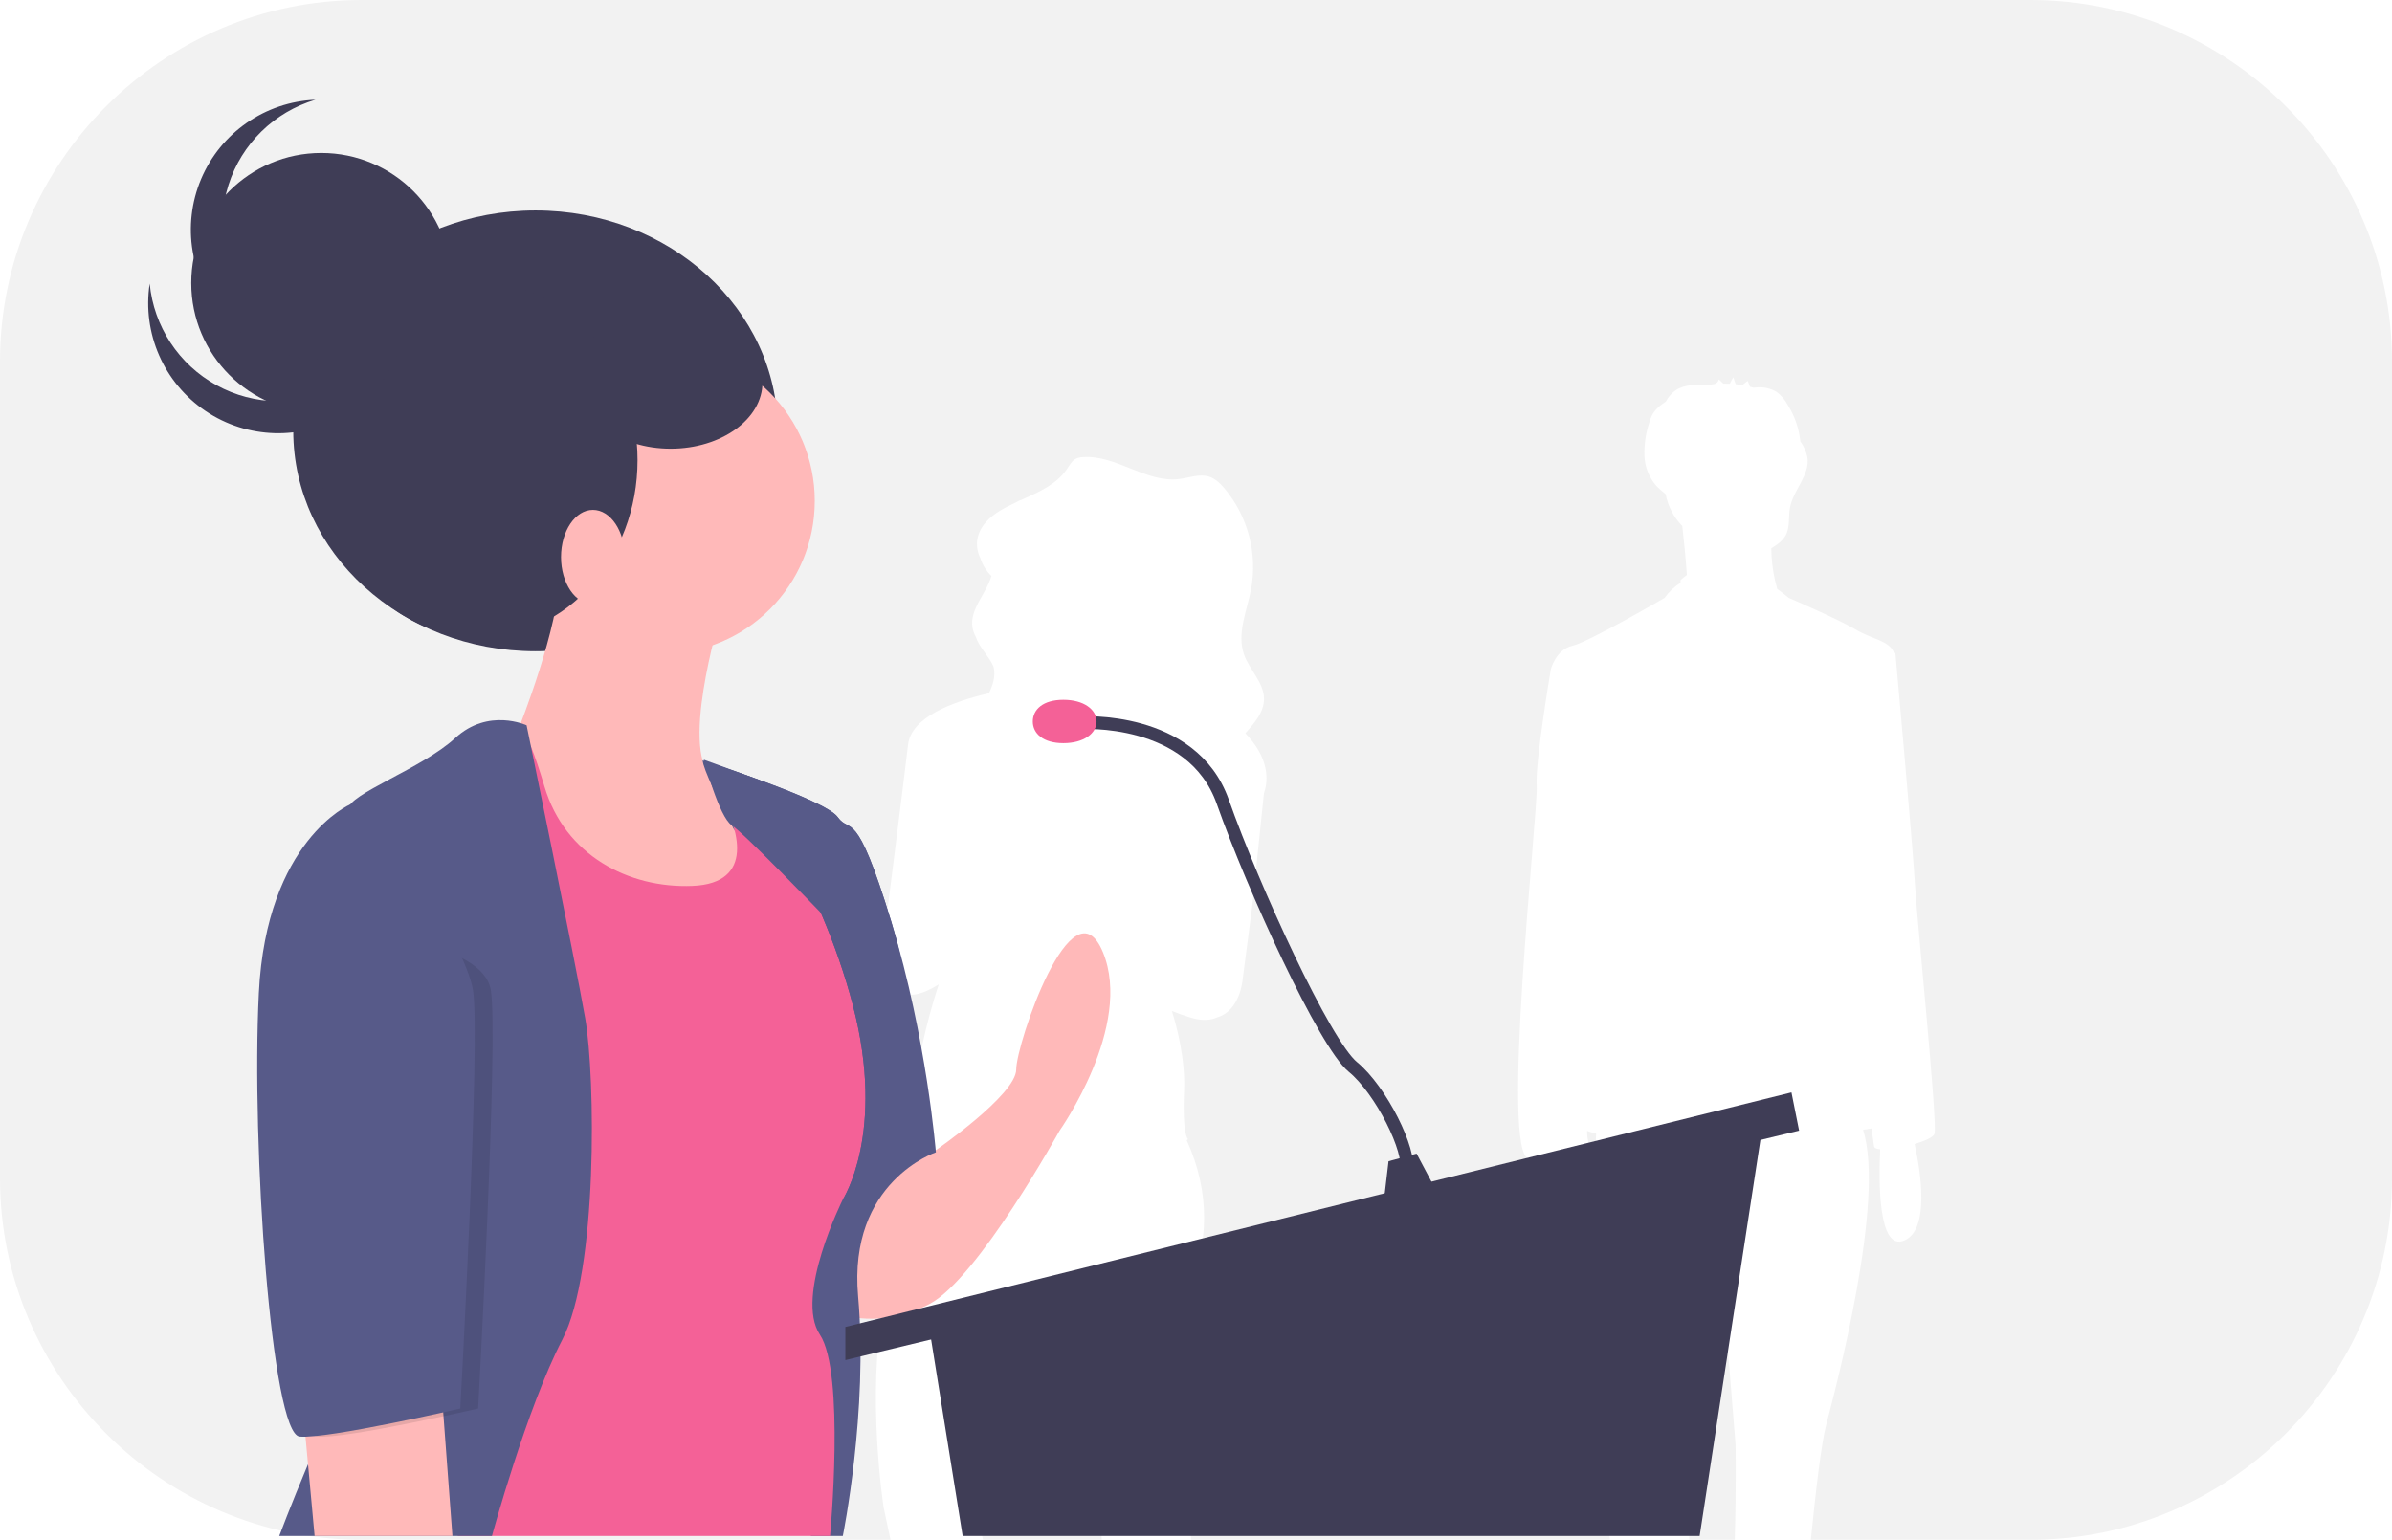
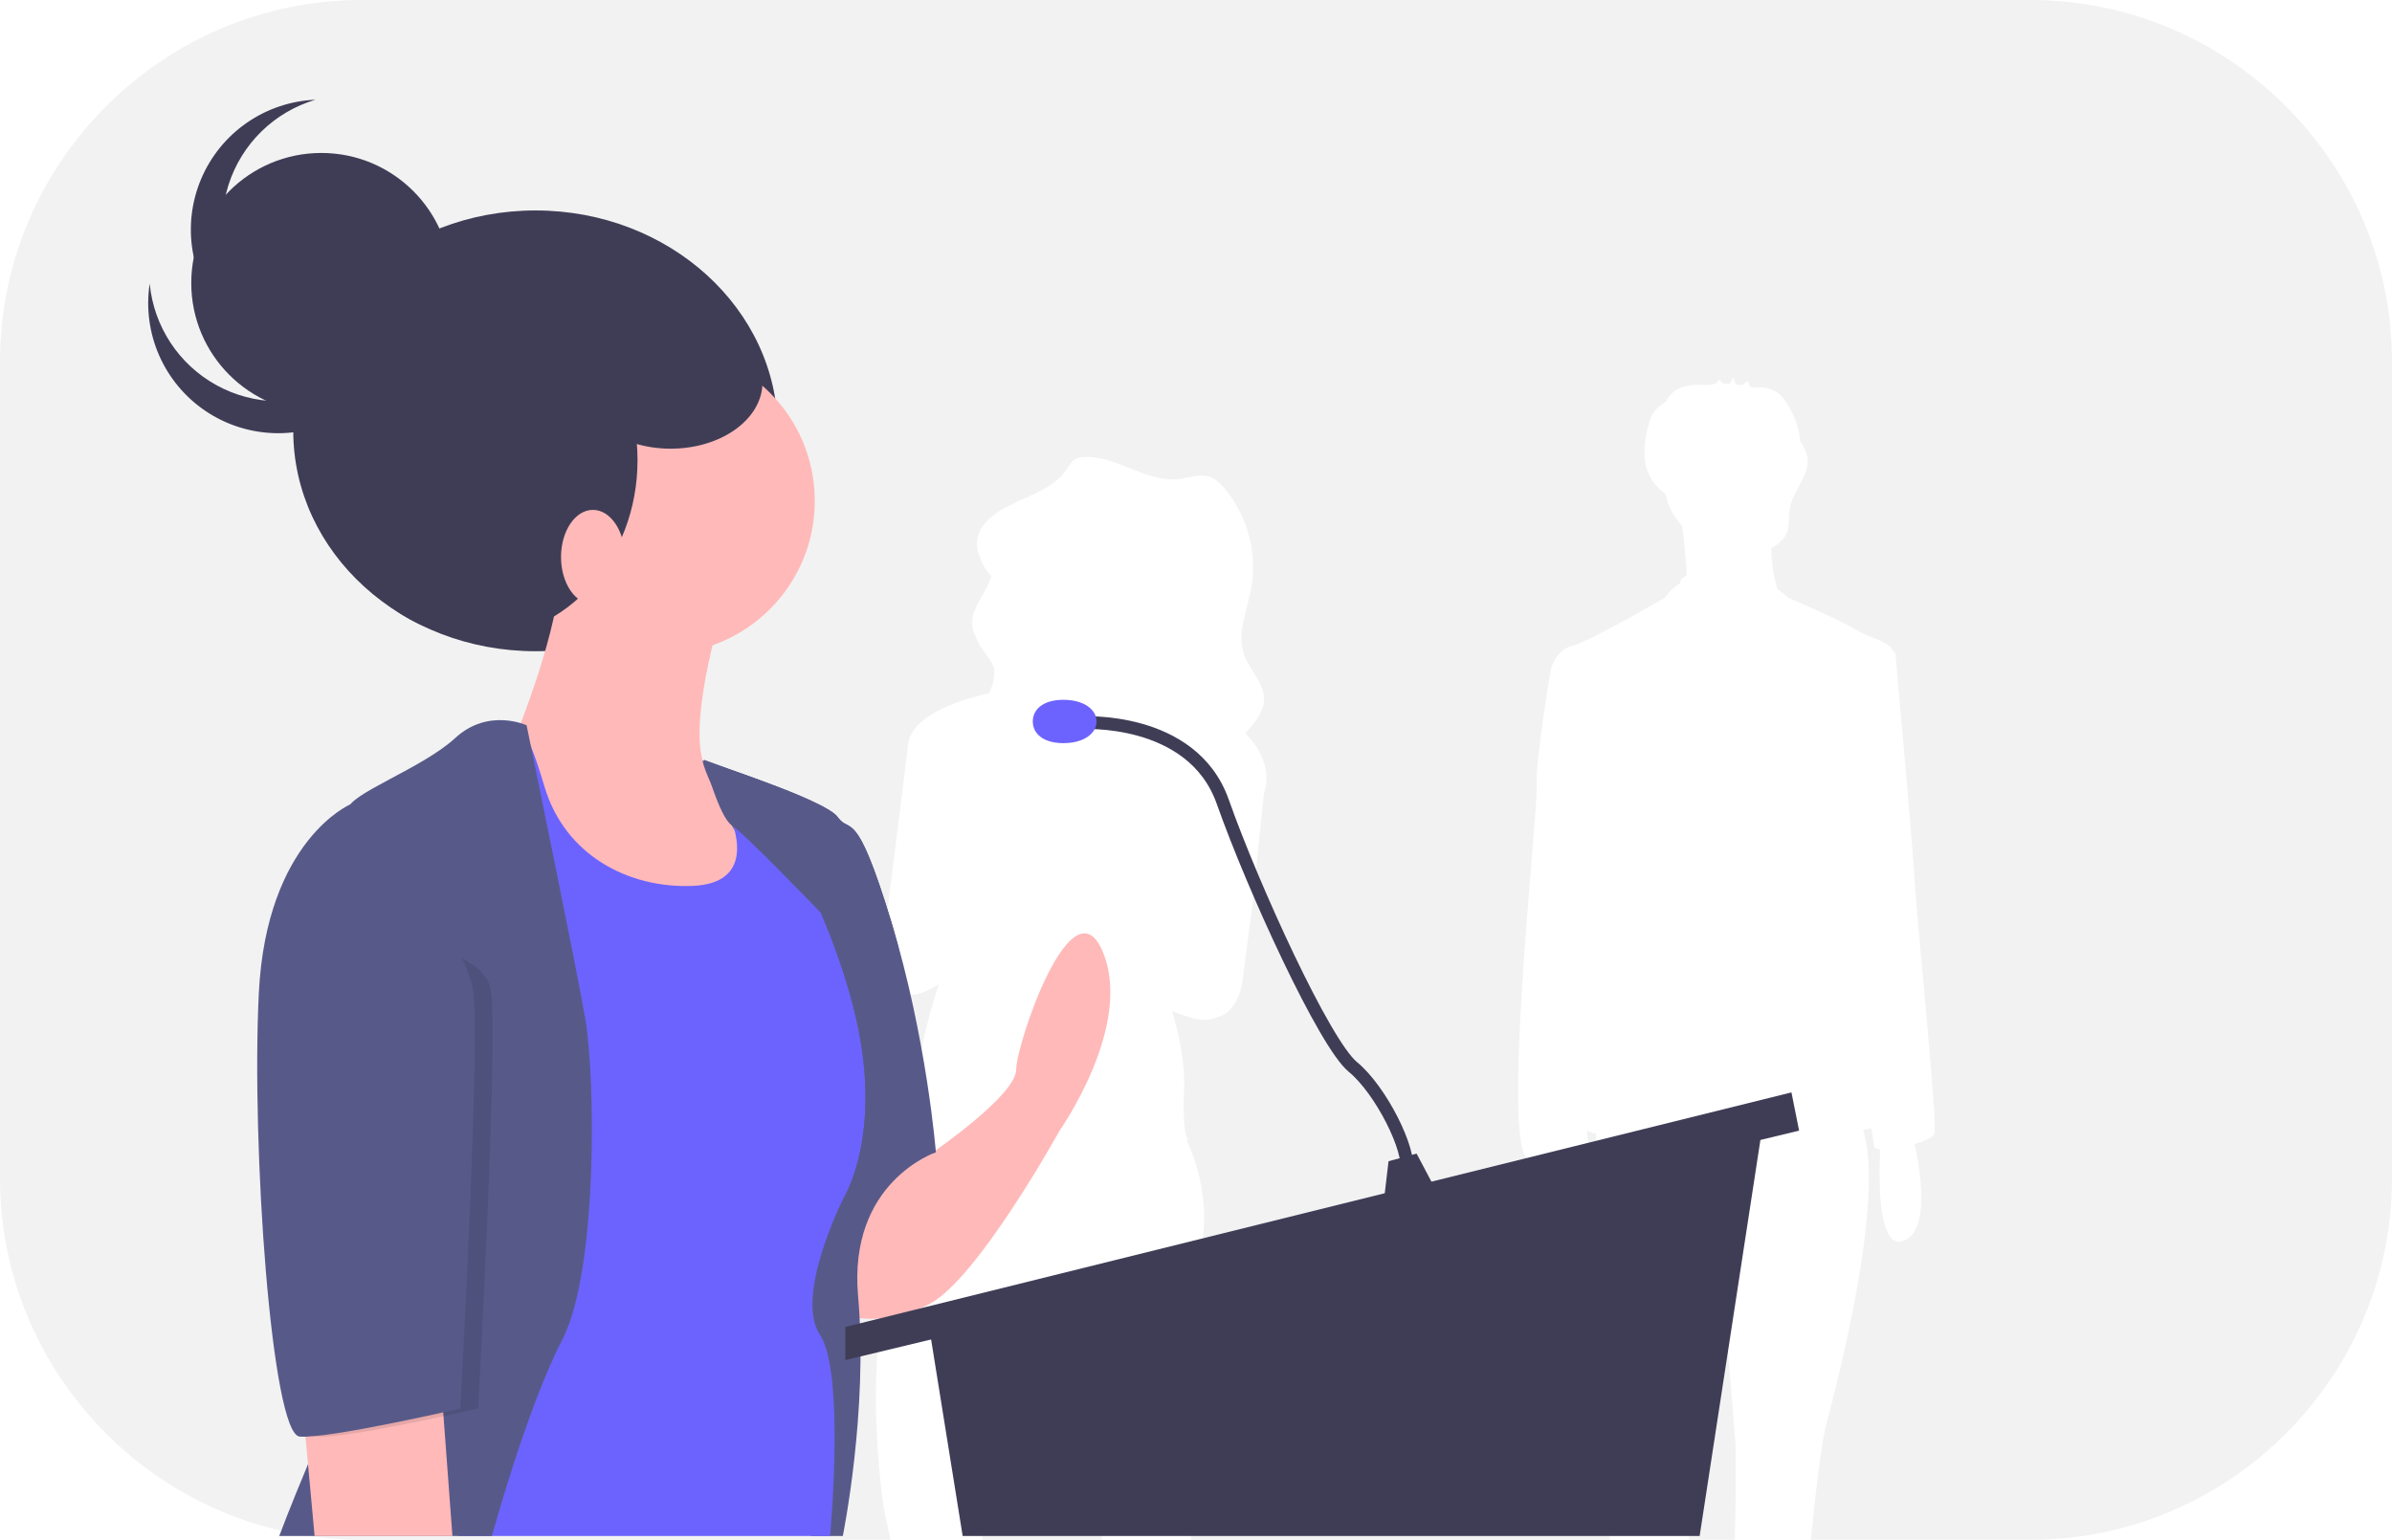
<svg xmlns="http://www.w3.org/2000/svg" data-name="Layer 1" width="938" height="604" viewBox="0 0 938 604">
  <path d="M811.584,714.656l-4.874-60.576-13.925,64.057s.184,16.161.645,33.863h17.84C811.872,731.764,811.584,714.656,811.584,714.656Z" transform="translate(-131 -148)" fill="#f2f2f2" />
  <path d="M560.99,736.199A123.334,123.334,0,0,1,558.092,718.978l-1.949-20.955c-.82-5.739-1.662-10.795-2.509-15.259-6.208-31.823-12.616-32.973-12.616-32.973-.275.211-.543.444-.818.685a20.629,20.629,0,0,0-2.098,2.214C527.895,665.663,520.971,699.309,517.333,721.629c-2.009,12.329-3.01,21.201-3.01,21.201s.91,3.779,2.15,9.17h46.575A82.799,82.799,0,0,0,560.99,736.199Z" transform="translate(-131 -148)" fill="#f2f2f2" />
  <path d="M927.22,148H272.78C194.801,148,131,211.801,131,289.78V610.22C131,688.199,194.801,752,272.78,752H480.202l-2.677-12.601s-6.885-44.427,0-79.065a260.03,260.03,0,0,0,4.567-32.929,198.378,198.378,0,0,1,6.097-36.972c.182-.699.386-1.391.576-2.088-1.679-.457-2.45-.822-2.061-1.052,1.076-.635,1.667-2.581,1.962-5.05a241.718,241.718,0,0,1,10.437-48.095c-6.957,4.367-11.576,4.831-14.599,3.139-10.625-2.902-6.214-26.8-6.214-26.8s6.603-51.69,8.797-70.406c1.261-10.758,17.419-16.854,31.723-20.164,1.507-3.233,2.593-6.49,1.904-9.908-.046-.23-.113-.453-.174-.677-1.819-4.04-5.516-7.363-6.903-11.546a12.182,12.182,0,0,1-1.283-3.603c-1.229-7.172,5.478-13.368,7.411-20.265a16.695,16.695,0,0,1-4.288-6.876c-2.947-6.043-1.51-13.297,7.952-18.898,1.889-1.118,3.891-2.105,5.924-3.052a9.214,9.214,0,0,1,2.405-1.103c6.77-3.062,13.575-6.026,17.627-11.988,1.043-1.536,1.959-3.317,3.647-4.124a7.035,7.035,0,0,1,2.511-.562c13.045-1.001,24.858,10.185,37.841,8.582,3.933-.486,7.948-2.139,11.723-.949,2.481.782,4.417,2.688,6.084,4.658a48.005,48.005,0,0,1,10.41,39.529c-1.646,8.553-5.649,17.368-2.765,25.597,2.12,6.046,7.794,10.954,7.835,17.35.033,5.263-3.703,9.463-7.312,13.558q.704.72,1.372,1.479c8.821,10.05,7.154,18.628,5.91,22.062l0.0.002L622.105,502.956,618.28,532.323s-.946,12.052-9.854,14.695c-2.595,1.2-5.995,1.517-10.464.157-2.9-.883-5.343-1.764-7.417-2.622,1.96,6.26,5.334,19.04,4.786,31.444-.765,17.319,1.53,18.825,1.53,18.825a3.101,3.101,0,0,1-.487.481c9.087,20.076,9.17,40.674-.278,61.265-10.71,23.343.765,77.559.765,77.559s.817,8.457,1.184,17.872h164.288c-2.613-24.923-5.752-49.873-7.147-52.662-2.299-4.598.62-80.345,1.71-106.656-.484-.123-.957-.247-1.403-.375-.776-.223-1.475-.455-2.12-.693a15.453,15.453,0,0,0,.421,3.979c.967,2.256-1.352,3.915-5.293,5.046,2.292,11.186,5.123,32.001-4.455,36.034-9.853,4.149-10.05-21.052-9.509-34.187-1.243.046-2.489.07-3.72.07-11.837,0,3.481-137.166,2.785-146.217-.696-9.052,5.57-45.954,5.57-45.954s2.089-7.659,8.355-9.052,36.206-18.799,36.206-18.799A22.362,22.362,0,0,1,790,376.602v-1.03a22.965,22.965,0,0,1,2.485-2.011c-.365-6.084-1.188-13.932-1.788-19.235a24.302,24.302,0,0,1-6.533-12.5,38.369,38.369,0,0,1-3.646-3.239,18.996,18.996,0,0,1-4.67-11.856,37.464,37.464,0,0,1,1.857-12.8,15.324,15.324,0,0,1,1.613-3.909,14.145,14.145,0,0,1,3.645-3.614c.423-.314.859-.607,1.294-.903a12.194,12.194,0,0,1,3.94-4.472c3.554-2.333,8.127-2.143,12.377-2.037.063.002.128.001.192.002q1.182-.19,2.373-.315a2.434,2.434,0,0,0,1.904-1.865q.863.829,1.726,1.658,1.295-.019,2.588.044A18.489,18.489,0,0,1,810.699,296q.473,1.349.946,2.698c.866.092,1.729.208,2.588.357q1.015-.807,2.03-1.613c.15-.119.689,1.643.961,2.248.466.12.93.247,1.391.389.719-.033,1.518-.168,1.963-.16a13.129,13.129,0,0,1,6.997,1.745,15.027,15.027,0,0,1,4.447,5.133,33.252,33.252,0,0,1,4.964,14.322,16.6,16.6,0,0,1,2.754,6.155c1.149,6.989-5.493,12.83-6.809,19.79-.702,3.713.099,7.825-1.792,11.097a11.588,11.588,0,0,1-3.19,3.344,24.067,24.067,0,0,1-2.357,1.552,60.516,60.516,0,0,0,1.441,12.515l.896,3.435c1.393,1.004,2.895,2.165,4.545,3.528,0,0,19.496,8.355,26.458,12.533,6.121,3.673,12.776,4.121,14.769,8.905l.549.146s6.963,77.286,7.659,90.515,9.052,94.693,7.659,98.174c-.515,1.288-3.799,2.767-7.764,3.943,2.314,10.574,6.049,33.572-4.073,37.834-10.261,4.321-10.05-23.193-9.438-35.756-1.369-.124-2.265-.482-2.398-1.146-.113-.566-.476-3.122-1.001-7.02-.867.135-1.767.274-2.724.42-.192.029-.395.059-.59.088,8.828,27.768-10.723,101.412-14.484,115.827-1.965,7.533-4.084,26.157-5.995,45.003h86.121C1005.199,752,1069,688.199,1069,610.22V289.78C1069,211.801,1005.199,148,927.22,148Z" transform="translate(-131 -148)" fill="#f2f2f2" />
  <ellipse cx="210" cy="169" rx="95" ry="86.45" fill="#3f3d56" />
  <path d="M497.5,599.5h0s32-22,32-32,22-75,34-46-17,70-17,70-32,58-51,68-35,4-35,4v-27l18.282-27.057A22.591,22.591,0,0,1,497.5,599.5Z" transform="translate(-131 -148)" fill="#ffb9b9" />
  <path d="M406.544,446.336S454.5,461.5,459.5,468.5s7-5,21,41S498,600,498,600s-34.5,11.5-30.5,56.5-6,94-6,94H449.016L421.5,665.5l33-129S407.587,457.173,406.544,446.336Z" transform="translate(-131 -148)" fill="#575a89" />
  <circle cx="259.5" cy="196.5" r="60" fill="#ffb9b9" />
  <path d="M413.5,389.5s-17,56-2,64,32,44,32,44l-26,29h-60l-27-30-11-51,15-12s16-40,16-61S413.5,389.5,413.5,389.5Z" transform="translate(-131 -148)" fill="#ffb9b9" />
-   <path d="M418.5,451.5s-12-3-5,9,14,34-11,35-50-12-58-39-11-25-14-24-35,34-35,34l11,62,4,222h146s6-64-4-79,9-53,9-53,17-26,4-76S423.5,451.5,418.5,451.5Z" transform="translate(-131 -148)" fill="#f46197" />
+   <path d="M418.5,451.5s-12-3-5,9,14,34-11,35-50-12-58-39-11-25-14-24-35,34-35,34l11,62,4,222h146s6-64-4-79,9-53,9-53,17-26,4-76S423.5,451.5,418.5,451.5Z" transform="translate(-131 -148)" fill="#6c63ff" />
  <path d="M337.5,432.5s-15-7-28,5-42,22-42,28,25,177,8,207-35,78-35,78h83.413S337.5,700.5,351.5,673.5s13-103,9-126S337.5,432.5,337.5,432.5Z" transform="translate(-131 -148)" fill="#575a89" />
  <polygon points="118.5 549.5 123.37 602.5 177.417 602.5 172.5 536.5 118.5 549.5" fill="#ffb9b9" />
  <polygon points="364.5 521.5 377.5 602.5 666.5 602.5 691.5 439.5 364.5 521.5" fill="#3f3d56" />
  <polygon points="702.5 428.5 705.5 443.5 331.5 533.5 331.5 520.5 702.5 428.5" fill="#3f3d56" />
  <polygon points="544.5 455.5 542.5 472.5 564.5 469.5 555.5 452.5 544.5 455.5" fill="#3f3d56" />
  <path d="M554.5,431.5s44-3,56,31,40,95,51,104,23,33,21,41" transform="translate(-131 -148)" fill="none" stroke="#3f3d56" stroke-miterlimit="10" stroke-width="5" />
-   <path d="M561,431c0,4.694-4.992,8.5-13,8.5s-12-3.806-12-8.5,3.992-8.5,12-8.5S561,426.306,561,431Z" transform="translate(-131 -148)" fill="#f46197" />
+   <path d="M561,431c0,4.694-4.992,8.5-13,8.5s-12-3.806-12-8.5,3.992-8.5,12-8.5S561,426.306,561,431Z" transform="translate(-131 -148)" fill="#6c63ff" />
  <path d="M487,587s7.5-31.5-6.5-77.5-16-34-21-41-52.956-22.164-52.956-22.164c.343,3.561,5.639,14.517,12.595,27.623A53.193,53.193,0,0,0,413.5,460.5c-7-12,5-9,5-9,5,0,34,41,47,91s-4,76-4,76Z" transform="translate(-131 -148)" fill="#575a89" />
  <path d="M407,446s5.92,22.458,10.96,25.729,34.93,34.325,34.93,34.325L449,481l-16-24-4.256-3.088Z" transform="translate(-131 -148)" fill="#575a89" />
  <path d="M274,515l1.394-51.5S242.5,477.5,239.5,537.5s5,173,16,174,63-11,63-11,8-145,5-164S274,515,274,515Z" transform="translate(-131 -148)" opacity="0.1" />
  <path d="M276.5,463.5h-8.106S235.5,477.5,232.5,537.5s5,173,16,174,63-11,63-11,8-145,5-164S276.5,463.5,276.5,463.5Z" transform="translate(-131 -148)" fill="#575a89" />
  <ellipse cx="188" cy="180.5" rx="62" ry="69.5" fill="#3f3d56" />
  <ellipse cx="232.5" cy="218.5" rx="12.5" ry="18.5" fill="#ffb9b9" />
  <circle cx="126" cy="111" r="51" fill="#3f3d56" />
  <path d="M263.592,299.857a50.996,50.996,0,0,1-73.892-40.613,50.995,50.995,0,1,0,101.176,2.839A50.921,50.921,0,0,1,263.592,299.857Z" transform="translate(-131 -148)" fill="#3f3d56" />
  <path d="M229.021,267.43a50.996,50.996,0,0,1,25.682-80.311,50.994,50.994,0,1,0,16.625,99.841A50.921,50.921,0,0,1,229.021,267.43Z" transform="translate(-131 -148)" fill="#3f3d56" />
  <ellipse cx="263" cy="150" rx="36" ry="26" fill="#3f3d56" />
</svg>
